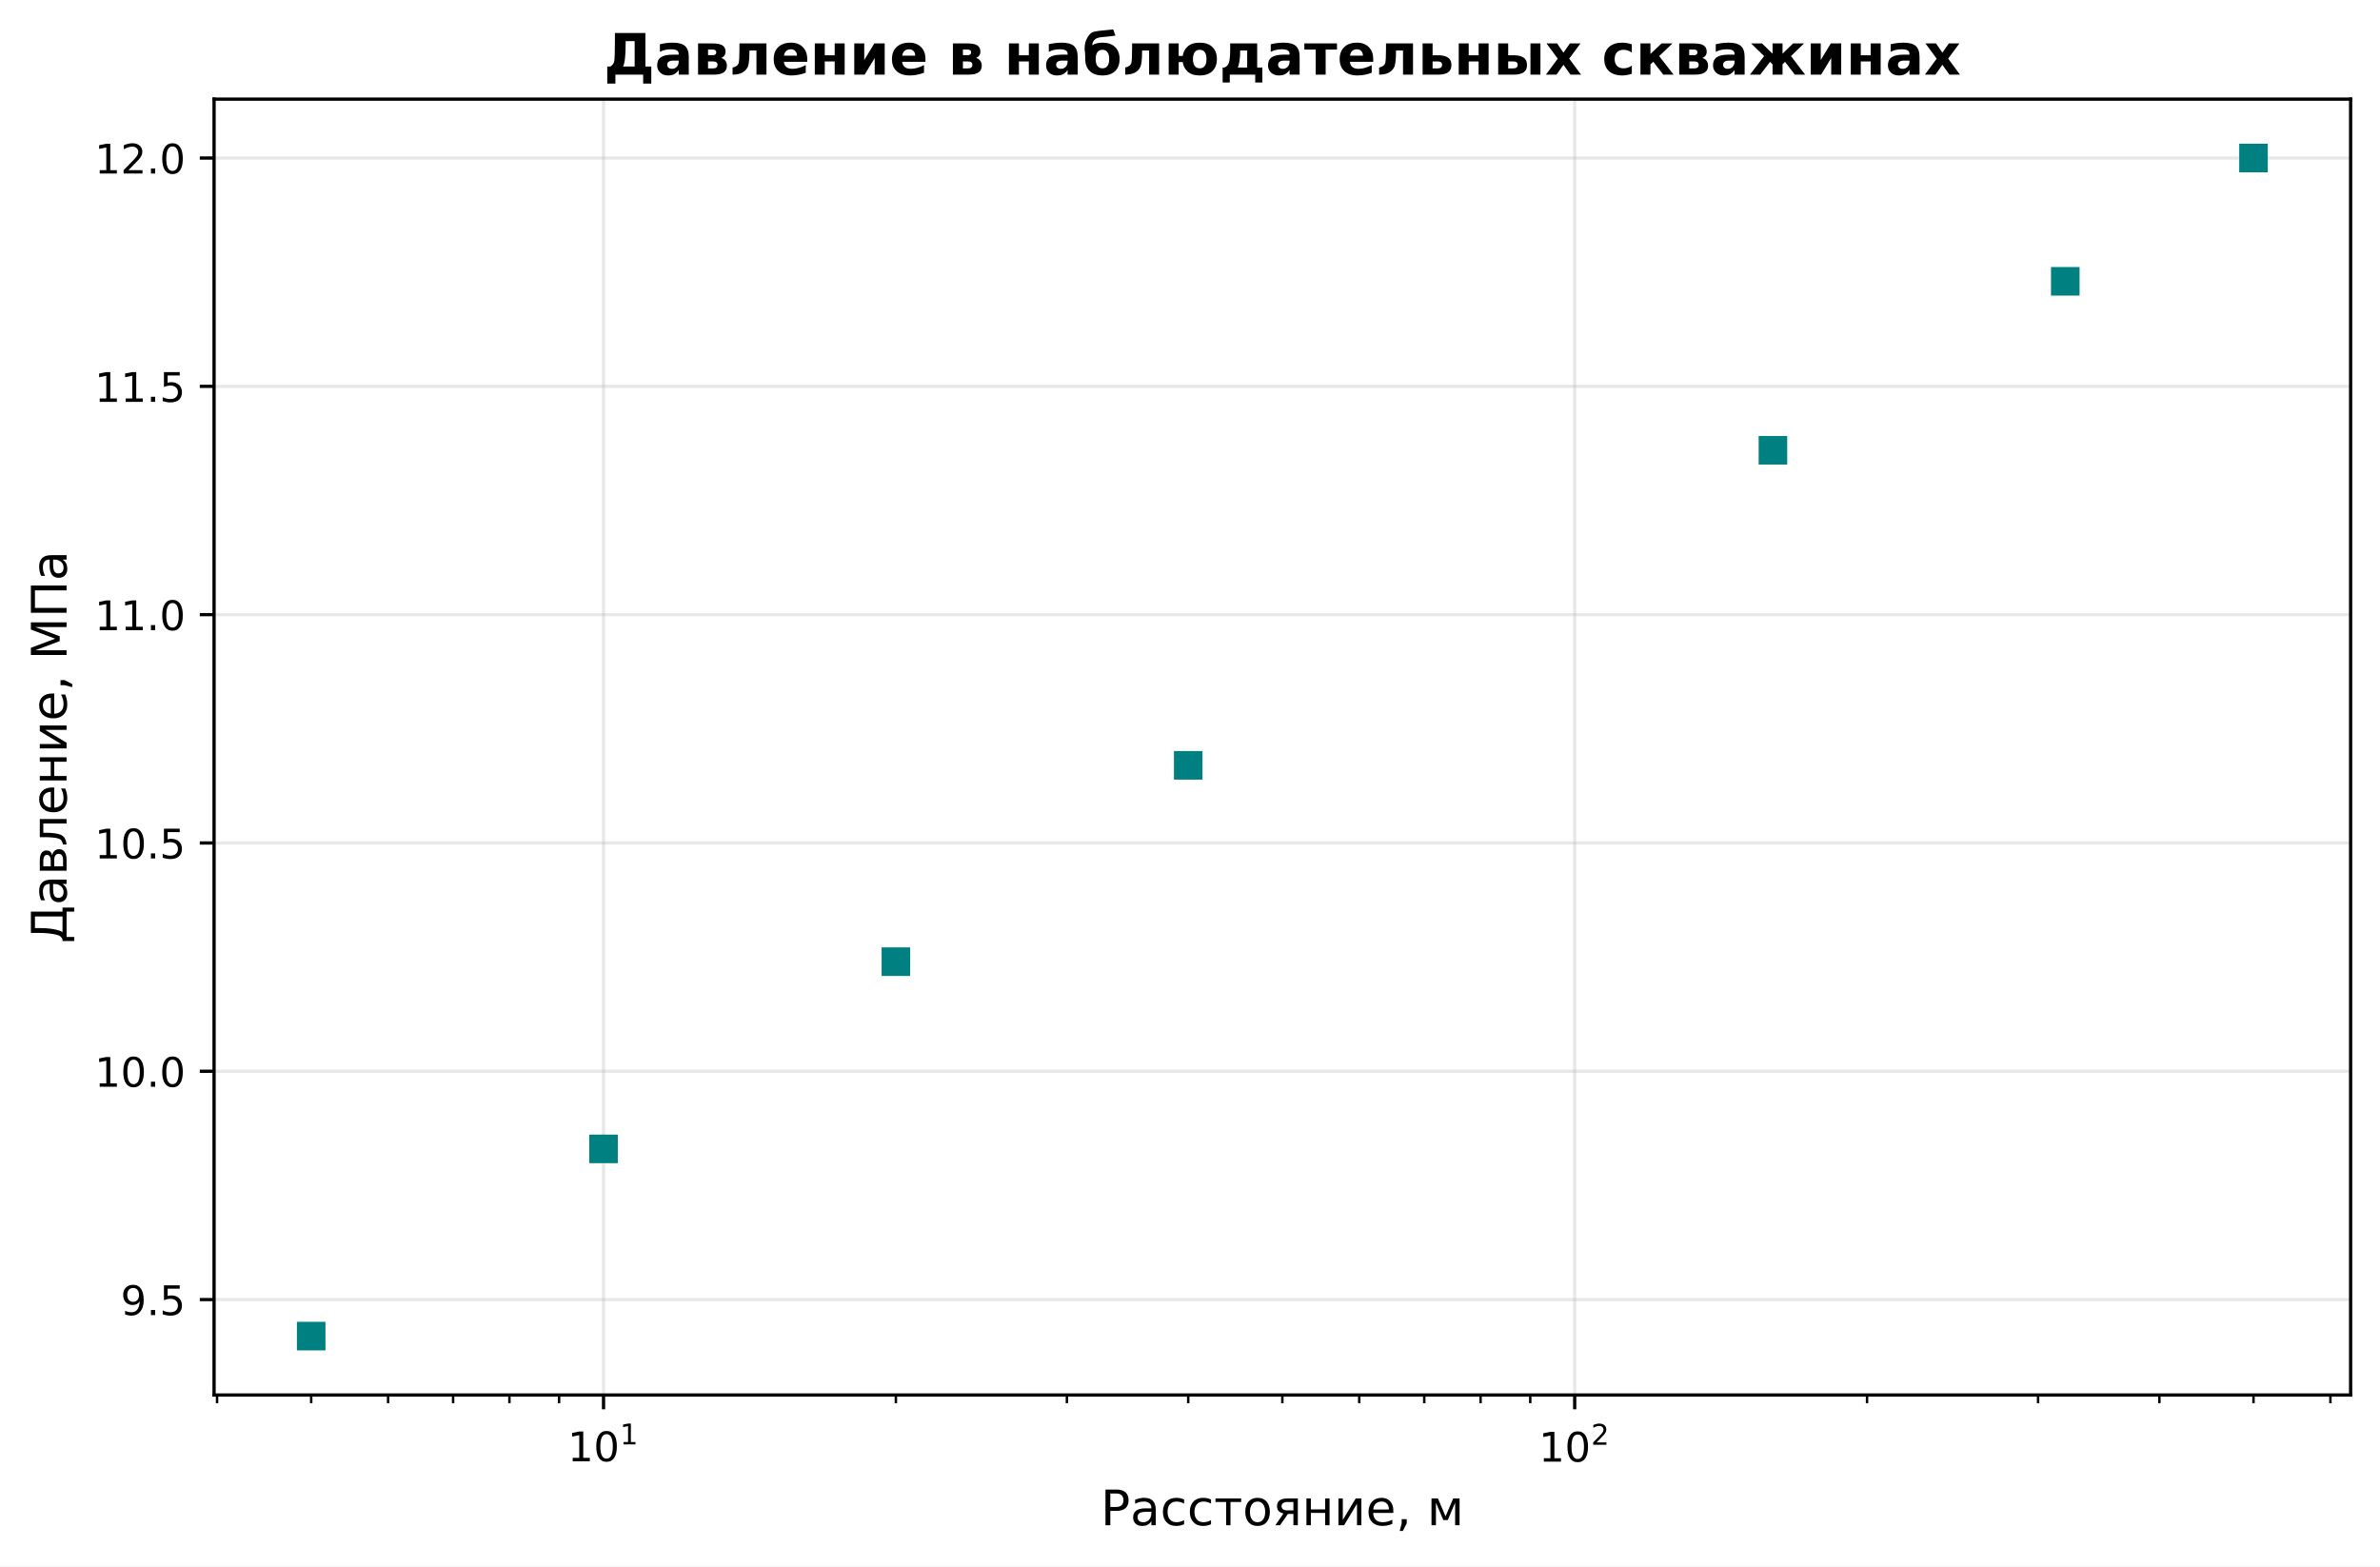
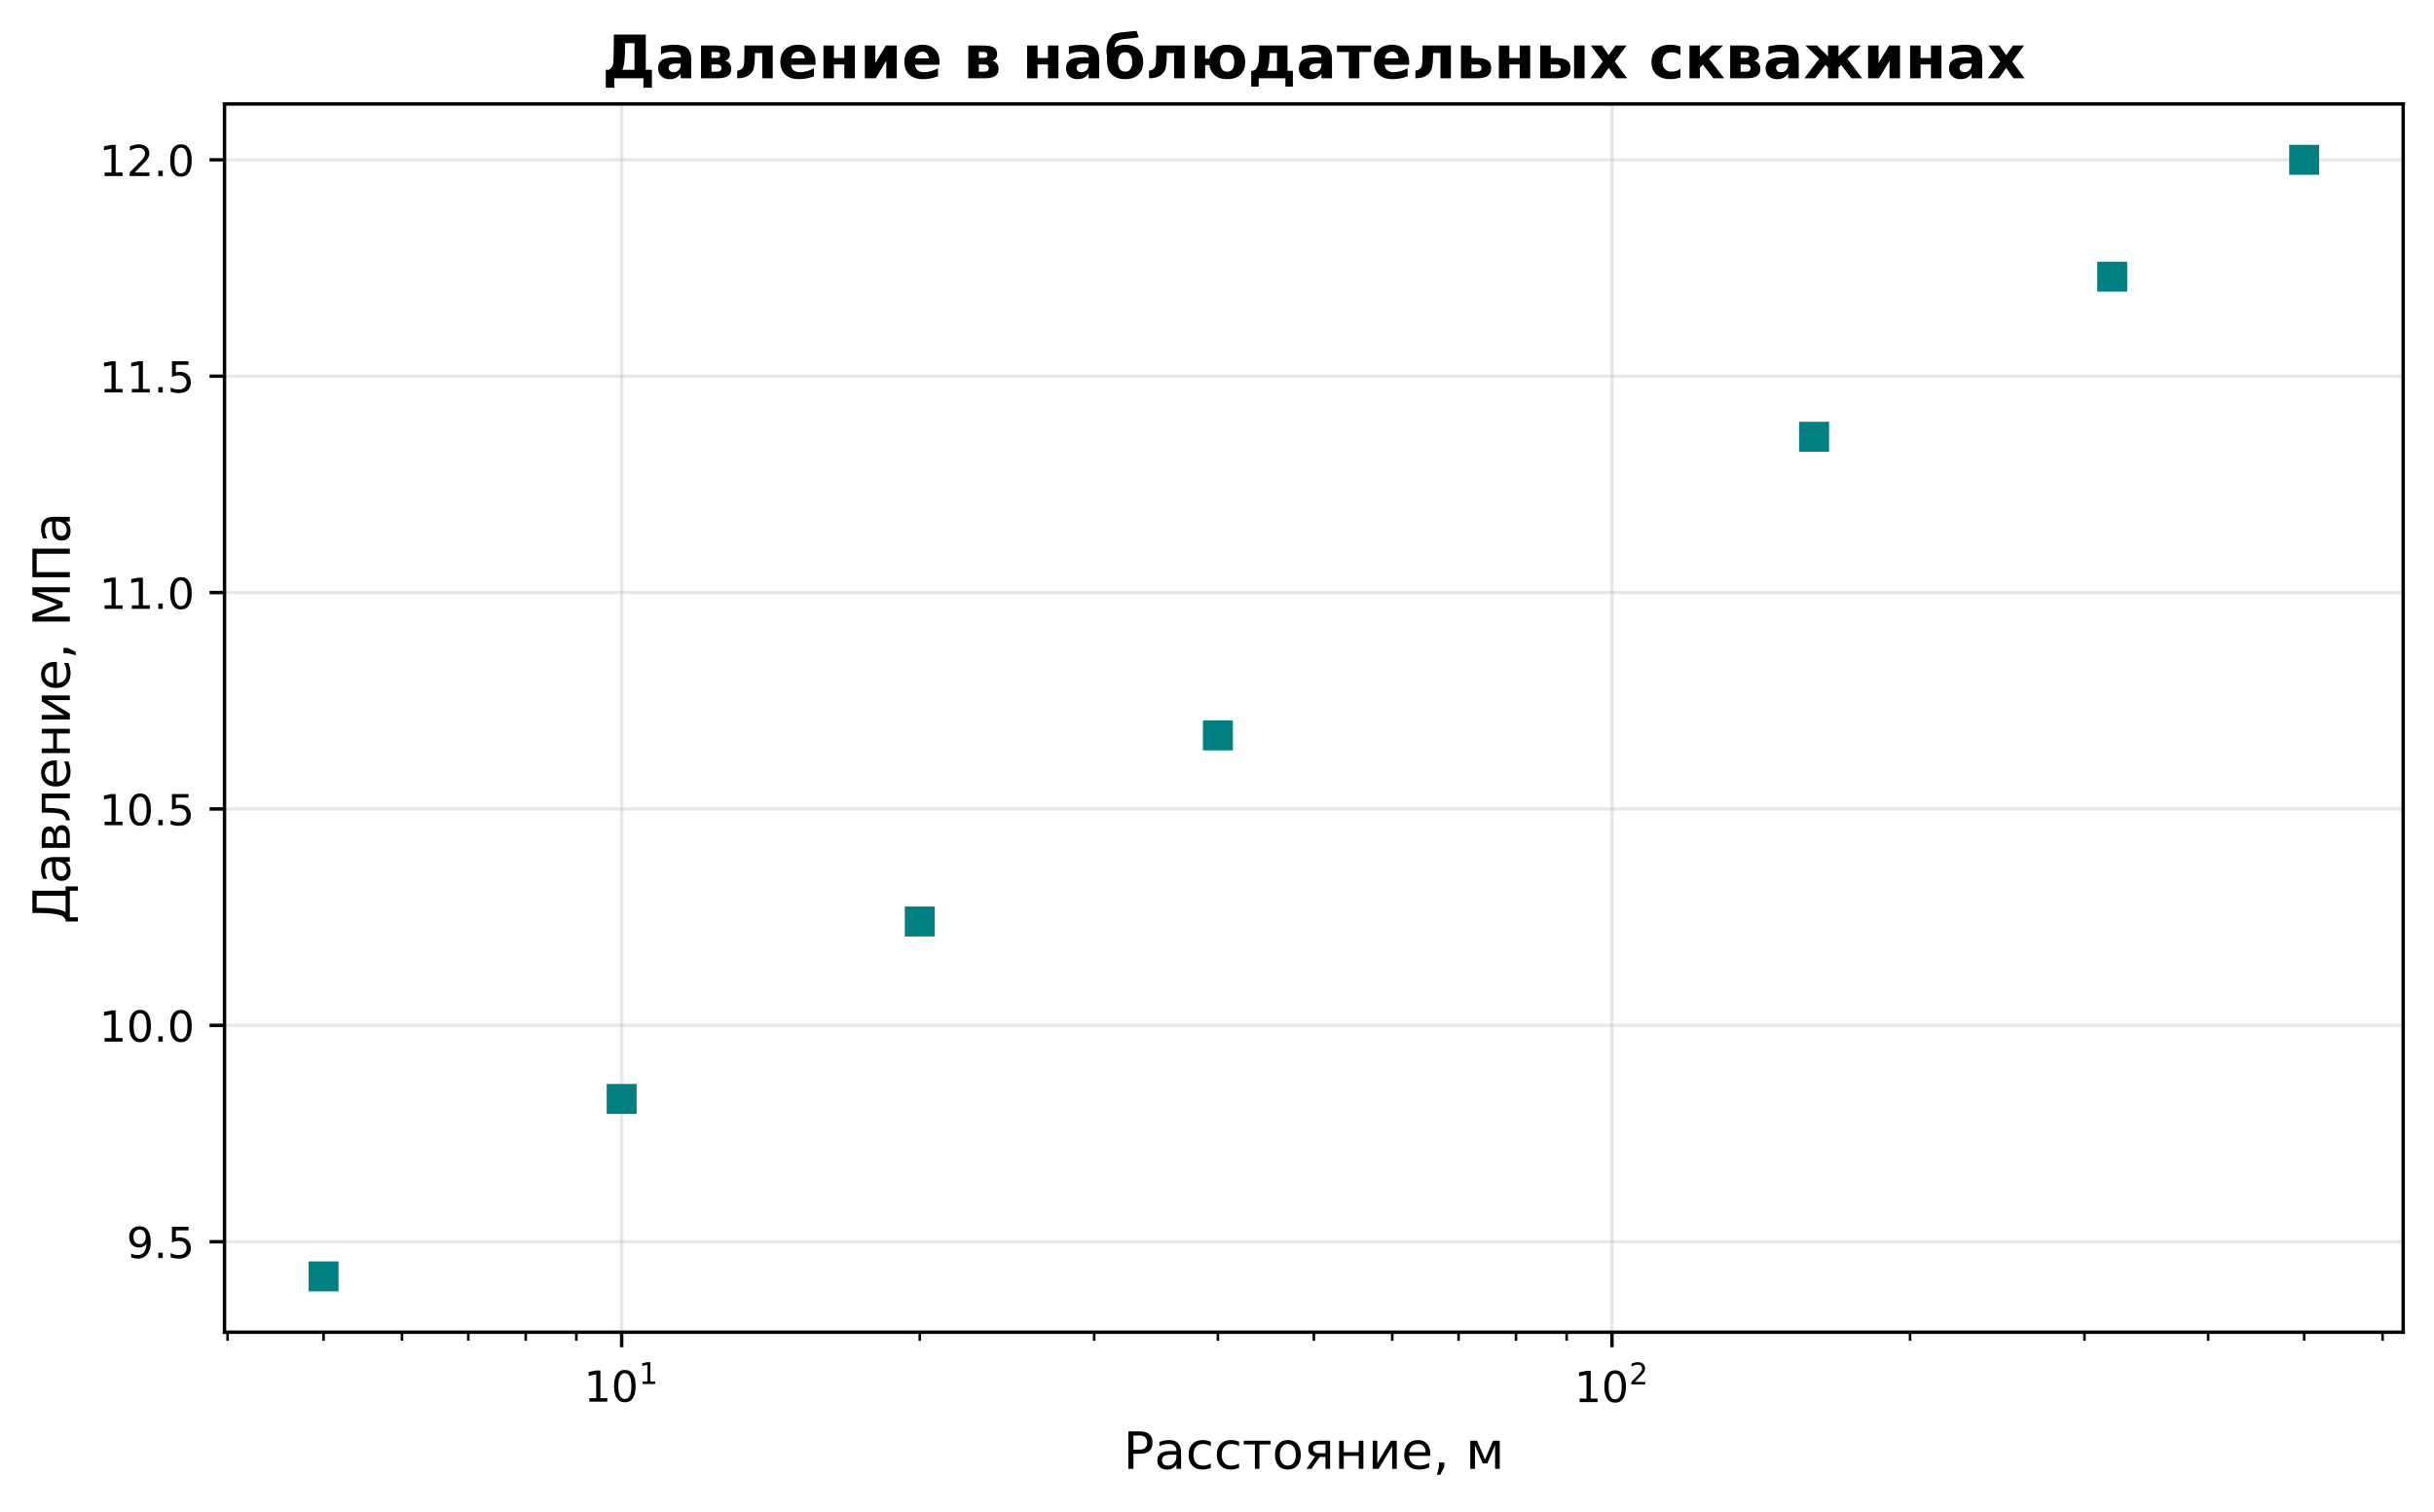
- <svg xmlns="http://www.w3.org/2000/svg" xmlns:xlink="http://www.w3.org/1999/xlink" width="583.306pt" height="383.899pt" viewBox="0 0 583.306 383.899" version="1.1">
+ <svg xmlns="http://www.w3.org/2000/svg" xmlns:xlink="http://www.w3.org/1999/xlink" width="568.746pt" height="353.298pt" viewBox="0 0 568.746 353.298" version="1.1">
  <defs>
    <style type="text/css">*{stroke-linejoin: round; stroke-linecap: butt}</style>
  </defs>
  <g id="figure_1">
    <g id="patch_1">
-       <path d="M 0 383.899  L 583.306 383.899  L 583.306 0  L 0 0  z " style="fill: #ffffff" />
+       <path d="M 0 353.298  L 568.746 353.298  L 568.746 0  L 0 0  z " style="fill: #ffffff" />
    </g>
    <g id="axes_1">
      <g id="patch_2">
-         <path d="M 52.466 341.896  L 576.106 341.896  L 576.106 24.295  L 52.466 24.295  z " style="fill: #ffffff" />
+         <path d="M 52.466 311.296  L 561.546 311.296  L 561.546 24.295  L 52.466 24.295  z " style="fill: #ffffff" />
      </g>
      <g id="matplotlib.axis_1">
        <g id="xtick_1">
          <g id="line2d_1">
-             <path d="M 147.918 341.896  L 147.918 24.295  " clip-path="url(#p290ef8a798)" style="fill: none; stroke: #b0b0b0; stroke-opacity: 0.3; stroke-width: 0.8; stroke-linecap: square" />
+             <path d="M 145.264 311.296  L 145.264 24.295  " clip-path="url(#pd785e279b7)" style="fill: none; stroke: #b0b0b0; stroke-opacity: 0.3; stroke-width: 0.8; stroke-linecap: square" />
          </g>
          <g id="line2d_2">
            <defs>
-               <path id="m6c679c3f1f" d="M 0 0  L 0 3.5  " style="stroke: #000000; stroke-width: 0.8" />
+               <path id="m73e81d9d70" d="M 0 0  L 0 3.5  " style="stroke: #000000; stroke-width: 0.8" />
            </defs>
            <g>
-               <use xlink:href="#m6c679c3f1f" x="147.918" y="341.896" style="stroke: #000000; stroke-width: 0.8" />
+               <use xlink:href="#m73e81d9d70" x="145.264" y="311.296" style="stroke: #000000; stroke-width: 0.8" />
            </g>
          </g>
          <g id="text_1">
-             <g transform="translate(139.1181 358.1962) scale(0.1 -0.1)">
+             <g transform="translate(136.464 327.5959) scale(0.1 -0.1)">
              <defs>
                <path id="DejaVuSans-14" d="M 794 531  L 1825 531  L 1825 4091  L 703 3866  L 703 4441  L 1819 4666  L 2450 4666  L 2450 531  L 3481 531  L 3481 0  L 794 0  L 794 531  z " transform="scale(0.015625)" />
                <path id="DejaVuSans-13" d="M 2034 4250  Q 1547 4250 1301 3770  Q 1056 3291 1056 2328  Q 1056 1369 1301 889  Q 1547 409 2034 409  Q 2525 409 2770 889  Q 3016 1369 3016 2328  Q 3016 3291 2770 3770  Q 2525 4250 2034 4250  z M 2034 4750  Q 2819 4750 3233 4129  Q 3647 3509 3647 2328  Q 3647 1150 3233 529  Q 2819 -91 2034 -91  Q 1250 -91 836 529  Q 422 1150 422 2328  Q 422 3509 836 4129  Q 1250 4750 2034 4750  z " transform="scale(0.015625)" />
              </defs>
              <use xlink:href="#DejaVuSans-14" transform="translate(0 0.665625)" />
              <use xlink:href="#DejaVuSans-13" transform="translate(63.62305 0.665625)" />
              <use xlink:href="#DejaVuSans-14" transform="translate(128.2031 41.96563) scale(0.7)" />
            </g>
          </g>
        </g>
        <g id="xtick_2">
          <g id="line2d_3">
-             <path d="M 385.936 341.896  L 385.936 24.295  " clip-path="url(#p290ef8a798)" style="fill: none; stroke: #b0b0b0; stroke-opacity: 0.3; stroke-width: 0.8; stroke-linecap: square" />
+             <path d="M 376.664 311.296  L 376.664 24.295  " clip-path="url(#pd785e279b7)" style="fill: none; stroke: #b0b0b0; stroke-opacity: 0.3; stroke-width: 0.8; stroke-linecap: square" />
          </g>
          <g id="line2d_4">
            <g>
-               <use xlink:href="#m6c679c3f1f" x="385.936" y="341.896" style="stroke: #000000; stroke-width: 0.8" />
+               <use xlink:href="#m73e81d9d70" x="376.664" y="311.296" style="stroke: #000000; stroke-width: 0.8" />
            </g>
          </g>
          <g id="text_2">
-             <g transform="translate(377.1362 358.2962) scale(0.1 -0.1)">
+             <g transform="translate(367.864 327.6959) scale(0.1 -0.1)">
              <defs>
                <path id="DejaVuSans-15" d="M 1228 531  L 3431 531  L 3431 0  L 469 0  L 469 531  Q 828 903 1448 1529  Q 2069 2156 2228 2338  Q 2531 2678 2651 2914  Q 2772 3150 2772 3378  Q 2772 3750 2511 3984  Q 2250 4219 1831 4219  Q 1534 4219 1204 4116  Q 875 4013 500 3803  L 500 4441  Q 881 4594 1212 4672  Q 1544 4750 1819 4750  Q 2544 4750 2975 4387  Q 3406 4025 3406 3419  Q 3406 3131 3298 2873  Q 3191 2616 2906 2266  Q 2828 2175 2409 1742  Q 1991 1309 1228 531  z " transform="scale(0.015625)" />
              </defs>
              <use xlink:href="#DejaVuSans-14" transform="translate(0 0.746875)" />
              <use xlink:href="#DejaVuSans-13" transform="translate(63.62305 0.746875)" />
              <use xlink:href="#DejaVuSans-15" transform="translate(128.2031 42.04688) scale(0.7)" />
            </g>
          </g>
        </g>
        <g id="xtick_3">
          <g id="line2d_5">
            <defs>
-               <path id="m8ec77e2ed2" d="M 0 0  L 0 2  " style="stroke: #000000; stroke-width: 0.6" />
+               <path id="m3ff68f71f8" d="M 0 0  L 0 2  " style="stroke: #000000; stroke-width: 0.6" />
            </defs>
            <g>
-               <use xlink:href="#m8ec77e2ed2" x="53.201" y="341.896" style="stroke: #000000; stroke-width: 0.6" />
+               <use xlink:href="#m3ff68f71f8" x="53.181" y="311.296" style="stroke: #000000; stroke-width: 0.6" />
            </g>
          </g>
        </g>
        <g id="xtick_4">
          <g id="line2d_6">
            <g>
-               <use xlink:href="#m8ec77e2ed2" x="76.267" y="341.896" style="stroke: #000000; stroke-width: 0.6" />
+               <use xlink:href="#m3ff68f71f8" x="75.606" y="311.296" style="stroke: #000000; stroke-width: 0.6" />
            </g>
          </g>
        </g>
        <g id="xtick_5">
          <g id="line2d_7">
            <g>
-               <use xlink:href="#m8ec77e2ed2" x="95.114" y="341.896" style="stroke: #000000; stroke-width: 0.6" />
+               <use xlink:href="#m3ff68f71f8" x="93.928" y="311.296" style="stroke: #000000; stroke-width: 0.6" />
            </g>
          </g>
        </g>
        <g id="xtick_6">
          <g id="line2d_8">
            <g>
-               <use xlink:href="#m8ec77e2ed2" x="111.049" y="341.896" style="stroke: #000000; stroke-width: 0.6" />
+               <use xlink:href="#m3ff68f71f8" x="109.42" y="311.296" style="stroke: #000000; stroke-width: 0.6" />
            </g>
          </g>
        </g>
        <g id="xtick_7">
          <g id="line2d_9">
            <g>
-               <use xlink:href="#m8ec77e2ed2" x="124.852" y="341.896" style="stroke: #000000; stroke-width: 0.6" />
+               <use xlink:href="#m3ff68f71f8" x="122.839" y="311.296" style="stroke: #000000; stroke-width: 0.6" />
            </g>
          </g>
        </g>
        <g id="xtick_8">
          <g id="line2d_10">
            <g>
-               <use xlink:href="#m8ec77e2ed2" x="137.027" y="341.896" style="stroke: #000000; stroke-width: 0.6" />
+               <use xlink:href="#m3ff68f71f8" x="134.676" y="311.296" style="stroke: #000000; stroke-width: 0.6" />
            </g>
          </g>
        </g>
        <g id="xtick_9">
          <g id="line2d_11">
            <g>
-               <use xlink:href="#m8ec77e2ed2" x="219.569" y="341.896" style="stroke: #000000; stroke-width: 0.6" />
+               <use xlink:href="#m3ff68f71f8" x="214.922" y="311.296" style="stroke: #000000; stroke-width: 0.6" />
            </g>
          </g>
        </g>
        <g id="xtick_10">
          <g id="line2d_12">
            <g>
-               <use xlink:href="#m8ec77e2ed2" x="261.482" y="341.896" style="stroke: #000000; stroke-width: 0.6" />
+               <use xlink:href="#m3ff68f71f8" x="255.67" y="311.296" style="stroke: #000000; stroke-width: 0.6" />
            </g>
          </g>
        </g>
        <g id="xtick_11">
          <g id="line2d_13">
            <g>
-               <use xlink:href="#m8ec77e2ed2" x="291.219" y="341.896" style="stroke: #000000; stroke-width: 0.6" />
+               <use xlink:href="#m3ff68f71f8" x="284.581" y="311.296" style="stroke: #000000; stroke-width: 0.6" />
            </g>
          </g>
        </g>
        <g id="xtick_12">
          <g id="line2d_14">
            <g>
-               <use xlink:href="#m8ec77e2ed2" x="314.286" y="341.896" style="stroke: #000000; stroke-width: 0.6" />
+               <use xlink:href="#m3ff68f71f8" x="307.006" y="311.296" style="stroke: #000000; stroke-width: 0.6" />
            </g>
          </g>
        </g>
        <g id="xtick_13">
          <g id="line2d_15">
            <g>
-               <use xlink:href="#m8ec77e2ed2" x="333.132" y="341.896" style="stroke: #000000; stroke-width: 0.6" />
+               <use xlink:href="#m3ff68f71f8" x="325.328" y="311.296" style="stroke: #000000; stroke-width: 0.6" />
            </g>
          </g>
        </g>
        <g id="xtick_14">
          <g id="line2d_16">
            <g>
-               <use xlink:href="#m8ec77e2ed2" x="349.067" y="341.896" style="stroke: #000000; stroke-width: 0.6" />
+               <use xlink:href="#m3ff68f71f8" x="340.82" y="311.296" style="stroke: #000000; stroke-width: 0.6" />
            </g>
          </g>
        </g>
        <g id="xtick_15">
          <g id="line2d_17">
            <g>
-               <use xlink:href="#m8ec77e2ed2" x="362.87" y="341.896" style="stroke: #000000; stroke-width: 0.6" />
+               <use xlink:href="#m3ff68f71f8" x="354.239" y="311.296" style="stroke: #000000; stroke-width: 0.6" />
            </g>
          </g>
        </g>
        <g id="xtick_16">
          <g id="line2d_18">
            <g>
-               <use xlink:href="#m8ec77e2ed2" x="375.045" y="341.896" style="stroke: #000000; stroke-width: 0.6" />
+               <use xlink:href="#m3ff68f71f8" x="366.076" y="311.296" style="stroke: #000000; stroke-width: 0.6" />
            </g>
          </g>
        </g>
        <g id="xtick_17">
          <g id="line2d_19">
            <g>
-               <use xlink:href="#m8ec77e2ed2" x="457.587" y="341.896" style="stroke: #000000; stroke-width: 0.6" />
+               <use xlink:href="#m3ff68f71f8" x="446.322" y="311.296" style="stroke: #000000; stroke-width: 0.6" />
            </g>
          </g>
        </g>
        <g id="xtick_18">
          <g id="line2d_20">
            <g>
-               <use xlink:href="#m8ec77e2ed2" x="499.5" y="341.896" style="stroke: #000000; stroke-width: 0.6" />
+               <use xlink:href="#m3ff68f71f8" x="487.07" y="311.296" style="stroke: #000000; stroke-width: 0.6" />
            </g>
          </g>
        </g>
        <g id="xtick_19">
          <g id="line2d_21">
            <g>
-               <use xlink:href="#m8ec77e2ed2" x="529.237" y="341.896" style="stroke: #000000; stroke-width: 0.6" />
+               <use xlink:href="#m3ff68f71f8" x="515.981" y="311.296" style="stroke: #000000; stroke-width: 0.6" />
            </g>
          </g>
        </g>
        <g id="xtick_20">
          <g id="line2d_22">
            <g>
-               <use xlink:href="#m8ec77e2ed2" x="552.304" y="341.896" style="stroke: #000000; stroke-width: 0.6" />
+               <use xlink:href="#m3ff68f71f8" x="538.406" y="311.296" style="stroke: #000000; stroke-width: 0.6" />
            </g>
          </g>
        </g>
        <g id="xtick_21">
          <g id="line2d_23">
            <g>
-               <use xlink:href="#m8ec77e2ed2" x="571.15" y="341.896" style="stroke: #000000; stroke-width: 0.6" />
+               <use xlink:href="#m3ff68f71f8" x="556.728" y="311.296" style="stroke: #000000; stroke-width: 0.6" />
            </g>
          </g>
        </g>
        <g id="text_3">
-           <g transform="translate(269.7638 373.8157) scale(0.12 -0.12)">
+           <g transform="translate(262.4837 343.2155) scale(0.12 -0.12)">
            <defs>
              <path id="DejaVuSans-3b4" d="M 1259 4147  L 1259 2394  L 2053 2394  Q 2494 2394 2734 2622  Q 2975 2850 2975 3272  Q 2975 3691 2734 3919  Q 2494 4147 2053 4147  L 1259 4147  z M 628 4666  L 2053 4666  Q 2838 4666 3239 4311  Q 3641 3956 3641 3272  Q 3641 2581 3239 2228  Q 2838 1875 2053 1875  L 1259 1875  L 1259 0  L 628 0  L 628 4666  z " transform="scale(0.015625)" />
              <path id="DejaVuSans-3c4" d="M 2194 1759  Q 1497 1759 1228 1600  Q 959 1441 959 1056  Q 959 750 1161 570  Q 1363 391 1709 391  Q 2188 391 2477 730  Q 2766 1069 2766 1631  L 2766 1759  L 2194 1759  z M 3341 1997  L 3341 0  L 2766 0  L 2766 531  Q 2569 213 2275 61  Q 1981 -91 1556 -91  Q 1019 -91 701 211  Q 384 513 384 1019  Q 384 1609 779 1909  Q 1175 2209 1959 2209  L 2766 2209  L 2766 2266  Q 2766 2663 2505 2880  Q 2244 3097 1772 3097  Q 1472 3097 1187 3025  Q 903 2953 641 2809  L 641 3341  Q 956 3463 1253 3523  Q 1550 3584 1831 3584  Q 2591 3584 2966 3190  Q 3341 2797 3341 1997  z " transform="scale(0.015625)" />
              <path id="DejaVuSans-3d5" d="M 3122 3366  L 3122 2828  Q 2878 2963 2633 3030  Q 2388 3097 2138 3097  Q 1578 3097 1268 2742  Q 959 2388 959 1747  Q 959 1106 1268 751  Q 1578 397 2138 397  Q 2388 397 2633 464  Q 2878 531 3122 666  L 3122 134  Q 2881 22 2623 -34  Q 2366 -91 2075 -91  Q 1284 -91 818 406  Q 353 903 353 1747  Q 353 2603 823 3093  Q 1294 3584 2113 3584  Q 2378 3584 2631 3529  Q 2884 3475 3122 3366  z " transform="scale(0.015625)" />
              <path id="DejaVuSans-3d6" d="M 188 3500  L 3541 3500  L 3541 3041  L 2147 3041  L 2147 0  L 1581 0  L 1581 3041  L 188 3041  L 188 3500  z " transform="scale(0.015625)" />
              <path id="DejaVuSans-3d2" d="M 1959 3097  Q 1497 3097 1228 2736  Q 959 2375 959 1747  Q 959 1119 1226 758  Q 1494 397 1959 397  Q 2419 397 2687 759  Q 2956 1122 2956 1747  Q 2956 2369 2687 2733  Q 2419 3097 1959 3097  z M 1959 3584  Q 2709 3584 3137 3096  Q 3566 2609 3566 1747  Q 3566 888 3137 398  Q 2709 -91 1959 -91  Q 1206 -91 779 398  Q 353 888 353 1747  Q 353 2609 779 3096  Q 1206 3584 1959 3584  z " transform="scale(0.015625)" />
              <path id="DejaVuSans-3e3" d="M 1181 2491  Q 1181 2231 1381 2084  Q 1581 1938 1953 1938  L 2728 1938  L 2728 3041  L 1953 3041  Q 1581 3041 1381 2897  Q 1181 2753 1181 2491  z M 363 0  L 1431 1534  Q 1069 1616 828 1830  Q 588 2044 588 2491  Q 588 2997 923 3248  Q 1259 3500 1938 3500  L 3306 3500  L 3306 0  L 2728 0  L 2728 1478  L 2013 1478  L 981 0  L 363 0  z " transform="scale(0.015625)" />
              <path id="DejaVuSans-3d1" d="M 581 3500  L 1159 3500  L 1159 2072  L 3025 2072  L 3025 3500  L 3603 3500  L 3603 0  L 3025 0  L 3025 1613  L 1159 1613  L 1159 0  L 581 0  L 581 3500  z " transform="scale(0.015625)" />
              <path id="DejaVuSans-3cc" d="M 3578 3500  L 3578 0  L 3006 0  L 3006 2809  L 1319 0  L 581 0  L 581 3500  L 1153 3500  L 1153 697  L 2838 3500  L 3578 3500  z " transform="scale(0.015625)" />
              <path id="DejaVuSans-3c9" d="M 3597 1894  L 3597 1613  L 953 1613  Q 991 1019 1311 708  Q 1631 397 2203 397  Q 2534 397 2845 478  Q 3156 559 3463 722  L 3463 178  Q 3153 47 2828 -22  Q 2503 -91 2169 -91  Q 1331 -91 842 396  Q 353 884 353 1716  Q 353 2575 817 3079  Q 1281 3584 2069 3584  Q 2775 3584 3186 3129  Q 3597 2675 3597 1894  z M 3022 2063  Q 3016 2534 2758 2815  Q 2500 3097 2075 3097  Q 1594 3097 1305 2825  Q 1016 2553 972 2059  L 3022 2063  z " transform="scale(0.015625)" />
              <path id="DejaVuSans-f" d="M 750 794  L 1409 794  L 1409 256  L 897 -744  L 494 -744  L 750 256  L 750 794  z " transform="scale(0.015625)" />
              <path id="DejaVuSans-3" transform="scale(0.015625)" />
              <path id="DejaVuSans-3d0" d="M 581 3500  L 1422 3500  L 2416 1156  L 3413 3500  L 4247 3500  L 4247 0  L 3669 0  L 3669 2950  L 2703 672  L 2128 672  L 1159 2950  L 1159 0  L 581 0  L 581 3500  z " transform="scale(0.015625)" />
            </defs>
            <use xlink:href="#DejaVuSans-3b4" />
            <use xlink:href="#DejaVuSans-3c4" transform="translate(60.29688 0)" />
            <use xlink:href="#DejaVuSans-3d5" transform="translate(121.5781 0)" />
            <use xlink:href="#DejaVuSans-3d5" transform="translate(176.5625 0)" />
            <use xlink:href="#DejaVuSans-3d6" transform="translate(231.5469 0)" />
            <use xlink:href="#DejaVuSans-3d2" transform="translate(289.7969 0)" />
            <use xlink:href="#DejaVuSans-3e3" transform="translate(350.9844 0)" />
            <use xlink:href="#DejaVuSans-3d1" transform="translate(411.1406 0)" />
            <use xlink:href="#DejaVuSans-3cc" transform="translate(476.5156 0)" />
            <use xlink:href="#DejaVuSans-3c9" transform="translate(541.5 0)" />
            <use xlink:href="#DejaVuSans-f" transform="translate(603.0312 0)" />
            <use xlink:href="#DejaVuSans-3" transform="translate(634.8125 0)" />
            <use xlink:href="#DejaVuSans-3d0" transform="translate(666.5938 0)" />
          </g>
        </g>
      </g>
      <g id="matplotlib.axis_2">
        <g id="ytick_1">
          <g id="line2d_24">
-             <path d="M 52.466 318.507  L 576.106 318.507  " clip-path="url(#p290ef8a798)" style="fill: none; stroke: #b0b0b0; stroke-opacity: 0.3; stroke-width: 0.8; stroke-linecap: square" />
+             <path d="M 52.466 290.16  L 561.546 290.16  " clip-path="url(#pd785e279b7)" style="fill: none; stroke: #b0b0b0; stroke-opacity: 0.3; stroke-width: 0.8; stroke-linecap: square" />
          </g>
          <g id="line2d_25">
            <defs>
-               <path id="m5b7c1b3a3d" d="M 0 0  L -3.5 0  " style="stroke: #000000; stroke-width: 0.8" />
+               <path id="mef904d5ca5" d="M 0 0  L -3.5 0  " style="stroke: #000000; stroke-width: 0.8" />
            </defs>
            <g>
-               <use xlink:href="#m5b7c1b3a3d" x="52.466" y="318.507" style="stroke: #000000; stroke-width: 0.8" />
+               <use xlink:href="#mef904d5ca5" x="52.466" y="290.16" style="stroke: #000000; stroke-width: 0.8" />
            </g>
          </g>
          <g id="text_4">
-             <g transform="translate(29.5625 322.3058) scale(0.1 -0.1)">
+             <g transform="translate(29.5625 293.959) scale(0.1 -0.1)">
              <defs>
                <path id="DejaVuSans-1c" d="M 703 97  L 703 672  Q 941 559 1184 500  Q 1428 441 1663 441  Q 2288 441 2617 861  Q 2947 1281 2994 2138  Q 2813 1869 2534 1725  Q 2256 1581 1919 1581  Q 1219 1581 811 2004  Q 403 2428 403 3163  Q 403 3881 828 4315  Q 1253 4750 1959 4750  Q 2769 4750 3195 4129  Q 3622 3509 3622 2328  Q 3622 1225 3098 567  Q 2575 -91 1691 -91  Q 1453 -91 1209 -44  Q 966 3 703 97  z M 1959 2075  Q 2384 2075 2632 2365  Q 2881 2656 2881 3163  Q 2881 3666 2632 3958  Q 2384 4250 1959 4250  Q 1534 4250 1286 3958  Q 1038 3666 1038 3163  Q 1038 2656 1286 2365  Q 1534 2075 1959 2075  z " transform="scale(0.015625)" />
                <path id="DejaVuSans-11" d="M 684 794  L 1344 794  L 1344 0  L 684 0  L 684 794  z " transform="scale(0.015625)" />
                <path id="DejaVuSans-18" d="M 691 4666  L 3169 4666  L 3169 4134  L 1269 4134  L 1269 2991  Q 1406 3038 1543 3061  Q 1681 3084 1819 3084  Q 2600 3084 3056 2656  Q 3513 2228 3513 1497  Q 3513 744 3044 326  Q 2575 -91 1722 -91  Q 1428 -91 1123 -41  Q 819 9 494 109  L 494 744  Q 775 591 1075 516  Q 1375 441 1709 441  Q 2250 441 2565 725  Q 2881 1009 2881 1497  Q 2881 1984 2565 2268  Q 2250 2553 1709 2553  Q 1456 2553 1204 2497  Q 953 2441 691 2322  L 691 4666  z " transform="scale(0.015625)" />
              </defs>
              <use xlink:href="#DejaVuSans-1c" />
              <use xlink:href="#DejaVuSans-11" transform="translate(63.625 0)" />
              <use xlink:href="#DejaVuSans-18" transform="translate(95.40625 0)" />
            </g>
          </g>
        </g>
        <g id="ytick_2">
          <g id="line2d_26">
-             <path d="M 52.466 262.552  L 576.106 262.552  " clip-path="url(#p290ef8a798)" style="fill: none; stroke: #b0b0b0; stroke-opacity: 0.3; stroke-width: 0.8; stroke-linecap: square" />
+             <path d="M 52.466 239.596  L 561.546 239.596  " clip-path="url(#pd785e279b7)" style="fill: none; stroke: #b0b0b0; stroke-opacity: 0.3; stroke-width: 0.8; stroke-linecap: square" />
          </g>
          <g id="line2d_27">
            <g>
-               <use xlink:href="#m5b7c1b3a3d" x="52.466" y="262.552" style="stroke: #000000; stroke-width: 0.8" />
+               <use xlink:href="#mef904d5ca5" x="52.466" y="239.596" style="stroke: #000000; stroke-width: 0.8" />
            </g>
          </g>
          <g id="text_5">
-             <g transform="translate(23.2 266.3507) scale(0.1 -0.1)">
+             <g transform="translate(23.2 243.3951) scale(0.1 -0.1)">
              <use xlink:href="#DejaVuSans-14" />
              <use xlink:href="#DejaVuSans-13" transform="translate(63.625 0)" />
              <use xlink:href="#DejaVuSans-11" transform="translate(127.25 0)" />
              <use xlink:href="#DejaVuSans-13" transform="translate(159.0312 0)" />
            </g>
          </g>
        </g>
        <g id="ytick_3">
          <g id="line2d_28">
-             <path d="M 52.466 206.597  L 576.106 206.597  " clip-path="url(#p290ef8a798)" style="fill: none; stroke: #b0b0b0; stroke-opacity: 0.3; stroke-width: 0.8; stroke-linecap: square" />
+             <path d="M 52.466 189.032  L 561.546 189.032  " clip-path="url(#pd785e279b7)" style="fill: none; stroke: #b0b0b0; stroke-opacity: 0.3; stroke-width: 0.8; stroke-linecap: square" />
          </g>
          <g id="line2d_29">
            <g>
-               <use xlink:href="#m5b7c1b3a3d" x="52.466" y="206.597" style="stroke: #000000; stroke-width: 0.8" />
+               <use xlink:href="#mef904d5ca5" x="52.466" y="189.032" style="stroke: #000000; stroke-width: 0.8" />
            </g>
          </g>
          <g id="text_6">
-             <g transform="translate(23.2 210.3956) scale(0.1 -0.1)">
+             <g transform="translate(23.2 192.8312) scale(0.1 -0.1)">
              <use xlink:href="#DejaVuSans-14" />
              <use xlink:href="#DejaVuSans-13" transform="translate(63.625 0)" />
              <use xlink:href="#DejaVuSans-11" transform="translate(127.25 0)" />
              <use xlink:href="#DejaVuSans-18" transform="translate(159.0312 0)" />
            </g>
          </g>
        </g>
        <g id="ytick_4">
          <g id="line2d_30">
-             <path d="M 52.466 150.642  L 576.106 150.642  " clip-path="url(#p290ef8a798)" style="fill: none; stroke: #b0b0b0; stroke-opacity: 0.3; stroke-width: 0.8; stroke-linecap: square" />
+             <path d="M 52.466 138.468  L 561.546 138.468  " clip-path="url(#pd785e279b7)" style="fill: none; stroke: #b0b0b0; stroke-opacity: 0.3; stroke-width: 0.8; stroke-linecap: square" />
          </g>
          <g id="line2d_31">
            <g>
-               <use xlink:href="#m5b7c1b3a3d" x="52.466" y="150.642" style="stroke: #000000; stroke-width: 0.8" />
+               <use xlink:href="#mef904d5ca5" x="52.466" y="138.468" style="stroke: #000000; stroke-width: 0.8" />
            </g>
          </g>
          <g id="text_7">
-             <g transform="translate(23.2 154.4405) scale(0.1 -0.1)">
+             <g transform="translate(23.2 142.2672) scale(0.1 -0.1)">
              <use xlink:href="#DejaVuSans-14" />
              <use xlink:href="#DejaVuSans-14" transform="translate(63.625 0)" />
              <use xlink:href="#DejaVuSans-11" transform="translate(127.25 0)" />
              <use xlink:href="#DejaVuSans-13" transform="translate(159.0312 0)" />
            </g>
          </g>
        </g>
        <g id="ytick_5">
          <g id="line2d_32">
-             <path d="M 52.466 94.687  L 576.106 94.687  " clip-path="url(#p290ef8a798)" style="fill: none; stroke: #b0b0b0; stroke-opacity: 0.3; stroke-width: 0.8; stroke-linecap: square" />
+             <path d="M 52.466 87.904  L 561.546 87.904  " clip-path="url(#pd785e279b7)" style="fill: none; stroke: #b0b0b0; stroke-opacity: 0.3; stroke-width: 0.8; stroke-linecap: square" />
          </g>
          <g id="line2d_33">
            <g>
-               <use xlink:href="#m5b7c1b3a3d" x="52.466" y="94.687" style="stroke: #000000; stroke-width: 0.8" />
+               <use xlink:href="#mef904d5ca5" x="52.466" y="87.904" style="stroke: #000000; stroke-width: 0.8" />
            </g>
          </g>
          <g id="text_8">
-             <g transform="translate(23.2 98.48535) scale(0.1 -0.1)">
+             <g transform="translate(23.2 91.70327) scale(0.1 -0.1)">
              <use xlink:href="#DejaVuSans-14" />
              <use xlink:href="#DejaVuSans-14" transform="translate(63.625 0)" />
              <use xlink:href="#DejaVuSans-11" transform="translate(127.25 0)" />
              <use xlink:href="#DejaVuSans-18" transform="translate(159.0312 0)" />
            </g>
          </g>
        </g>
        <g id="ytick_6">
          <g id="line2d_34">
-             <path d="M 52.466 38.731  L 576.106 38.731  " clip-path="url(#p290ef8a798)" style="fill: none; stroke: #b0b0b0; stroke-opacity: 0.3; stroke-width: 0.8; stroke-linecap: square" />
+             <path d="M 52.466 37.34  L 561.546 37.34  " clip-path="url(#pd785e279b7)" style="fill: none; stroke: #b0b0b0; stroke-opacity: 0.3; stroke-width: 0.8; stroke-linecap: square" />
          </g>
          <g id="line2d_35">
            <g>
-               <use xlink:href="#m5b7c1b3a3d" x="52.466" y="38.731" style="stroke: #000000; stroke-width: 0.8" />
+               <use xlink:href="#mef904d5ca5" x="52.466" y="37.34" style="stroke: #000000; stroke-width: 0.8" />
            </g>
          </g>
          <g id="text_9">
-             <g transform="translate(23.2 42.53025) scale(0.1 -0.1)">
+             <g transform="translate(23.2 41.13932) scale(0.1 -0.1)">
              <use xlink:href="#DejaVuSans-14" />
              <use xlink:href="#DejaVuSans-15" transform="translate(63.625 0)" />
              <use xlink:href="#DejaVuSans-11" transform="translate(127.25 0)" />
              <use xlink:href="#DejaVuSans-13" transform="translate(159.0312 0)" />
            </g>
          </g>
        </g>
        <g id="text_10">
-           <g transform="translate(16.31719 231.2165) rotate(-90) scale(0.12 -0.12)">
+           <g transform="translate(16.31719 215.9164) rotate(-90) scale(0.12 -0.12)">
            <defs>
              <path id="DejaVuSans-3a8" d="M 1459 531  L 3522 531  L 3522 4134  L 2006 4134  L 2006 3472  Q 2006 1913 1656 878  Q 1584 666 1459 531  z M 538 531  Q 956 728 1075 1103  Q 1378 2066 1378 3784  L 1378 4666  L 4153 4666  L 4153 531  L 4684 531  L 4684 -1003  L 4153 -1003  L 4153 0  L 847 0  L 847 -1003  L 316 -1003  L 316 531  L 538 531  z " transform="scale(0.015625)" />
              <path id="DejaVuSans-3c6" d="M 1156 1613  L 1156 459  L 1975 459  Q 2369 459 2575 607  Q 2781 756 2781 1038  Q 2781 1319 2575 1466  Q 2369 1613 1975 1613  L 1156 1613  z M 1156 3041  L 1156 2072  L 1913 2072  Q 2238 2072 2444 2201  Q 2650 2331 2650 2563  Q 2650 2794 2444 2917  Q 2238 3041 1913 3041  L 1156 3041  z M 581 3500  L 1950 3500  Q 2566 3500 2897 3275  Q 3228 3050 3228 2634  Q 3228 2313 3059 2123  Q 2891 1934 2559 1888  Q 2956 1813 3175 1575  Q 3394 1338 3394 981  Q 3394 513 3033 256  Q 2672 0 2003 0  L 581 0  L 581 3500  z " transform="scale(0.015625)" />
              <path id="DejaVuSans-3cf" d="M 238 0  L 238 478  Q 806 566 981 959  Q 1194 1513 1194 2928  L 1194 3500  L 3559 3500  L 3559 0  L 2984 0  L 2984 3041  L 1769 3041  L 1769 2694  Q 1769 1344 1494 738  Q 1200 91 238 0  z " transform="scale(0.015625)" />
              <path id="DejaVuSans-3b0" d="M 628 4666  L 1569 4666  L 2759 1491  L 3956 4666  L 4897 4666  L 4897 0  L 4281 0  L 4281 4097  L 3078 897  L 2444 897  L 1241 4097  L 1241 0  L 628 0  L 628 4666  z " transform="scale(0.015625)" />
              <path id="DejaVuSans-3b3" d="M 4184 4666  L 4184 0  L 3553 0  L 3553 4134  L 1259 4134  L 1259 0  L 628 0  L 628 4666  L 4184 4666  z " transform="scale(0.015625)" />
            </defs>
            <use xlink:href="#DejaVuSans-3a8" />
            <use xlink:href="#DejaVuSans-3c4" transform="translate(78.125 0)" />
            <use xlink:href="#DejaVuSans-3c6" transform="translate(139.4062 0)" />
            <use xlink:href="#DejaVuSans-3cf" transform="translate(198.3438 0)" />
            <use xlink:href="#DejaVuSans-3c9" transform="translate(262.2656 0)" />
            <use xlink:href="#DejaVuSans-3d1" transform="translate(323.7969 0)" />
            <use xlink:href="#DejaVuSans-3cc" transform="translate(389.1719 0)" />
            <use xlink:href="#DejaVuSans-3c9" transform="translate(454.1562 0)" />
            <use xlink:href="#DejaVuSans-f" transform="translate(515.6875 0)" />
            <use xlink:href="#DejaVuSans-3" transform="translate(547.4688 0)" />
            <use xlink:href="#DejaVuSans-3b0" transform="translate(579.25 0)" />
            <use xlink:href="#DejaVuSans-3b3" transform="translate(665.5312 0)" />
            <use xlink:href="#DejaVuSans-3c4" transform="translate(740.7344 0)" />
          </g>
        </g>
      </g>
      <g id="line2d_36">
        <defs>
-           <path id="m1032c994e4" d="M -3 3  L 3 3  L 3 -3  L -3 -3  z " style="stroke: #008080; stroke-linejoin: miter" />
+           <path id="m2f3002c7d3" d="M -3 3  L 3 3  L 3 -3  L -3 -3  z " style="stroke: #008080; stroke-linejoin: miter" />
        </defs>
-         <g clip-path="url(#p290ef8a798)">
-           <use xlink:href="#m1032c994e4" x="76.267" y="327.46" style="fill: #008080; stroke: #008080; stroke-linejoin: miter" />
-           <use xlink:href="#m1032c994e4" x="147.918" y="281.577" style="fill: #008080; stroke: #008080; stroke-linejoin: miter" />
-           <use xlink:href="#m1032c994e4" x="219.569" y="235.693" style="fill: #008080; stroke: #008080; stroke-linejoin: miter" />
-           <use xlink:href="#m1032c994e4" x="291.219" y="187.572" style="fill: #008080; stroke: #008080; stroke-linejoin: miter" />
-           <use xlink:href="#m1032c994e4" x="434.521" y="110.354" style="fill: #008080; stroke: #008080; stroke-linejoin: miter" />
-           <use xlink:href="#m1032c994e4" x="506.171" y="68.947" style="fill: #008080; stroke: #008080; stroke-linejoin: miter" />
-           <use xlink:href="#m1032c994e4" x="552.304" y="38.731" style="fill: #008080; stroke: #008080; stroke-linejoin: miter" />
+         <g clip-path="url(#pd785e279b7)">
+           <use xlink:href="#m2f3002c7d3" x="75.606" y="298.25" style="fill: #008080; stroke: #008080; stroke-linejoin: miter" />
+           <use xlink:href="#m2f3002c7d3" x="145.264" y="256.788" style="fill: #008080; stroke: #008080; stroke-linejoin: miter" />
+           <use xlink:href="#m2f3002c7d3" x="214.922" y="215.326" style="fill: #008080; stroke: #008080; stroke-linejoin: miter" />
+           <use xlink:href="#m2f3002c7d3" x="284.581" y="171.841" style="fill: #008080; stroke: #008080; stroke-linejoin: miter" />
+           <use xlink:href="#m2f3002c7d3" x="423.897" y="102.062" style="fill: #008080; stroke: #008080; stroke-linejoin: miter" />
+           <use xlink:href="#m2f3002c7d3" x="493.556" y="64.645" style="fill: #008080; stroke: #008080; stroke-linejoin: miter" />
+           <use xlink:href="#m2f3002c7d3" x="538.406" y="37.34" style="fill: #008080; stroke: #008080; stroke-linejoin: miter" />
        </g>
      </g>
      <g id="patch_3">
-         <path d="M 52.466 341.896  L 52.466 24.295  " style="fill: none; stroke: #000000; stroke-width: 0.8; stroke-linejoin: miter; stroke-linecap: square" />
+         <path d="M 52.466 311.296  L 52.466 24.295  " style="fill: none; stroke: #000000; stroke-width: 0.8; stroke-linejoin: miter; stroke-linecap: square" />
      </g>
      <g id="patch_4">
-         <path d="M 576.106 341.896  L 576.106 24.295  " style="fill: none; stroke: #000000; stroke-width: 0.8; stroke-linejoin: miter; stroke-linecap: square" />
+         <path d="M 561.546 311.296  L 561.546 24.295  " style="fill: none; stroke: #000000; stroke-width: 0.8; stroke-linejoin: miter; stroke-linecap: square" />
      </g>
      <g id="patch_5">
-         <path d="M 52.466 341.896  L 576.106 341.896  " style="fill: none; stroke: #000000; stroke-width: 0.8; stroke-linejoin: miter; stroke-linecap: square" />
+         <path d="M 52.466 311.296  L 561.546 311.296  " style="fill: none; stroke: #000000; stroke-width: 0.8; stroke-linejoin: miter; stroke-linecap: square" />
      </g>
      <g id="patch_6">
-         <path d="M 52.466 24.295  L 576.106 24.295  " style="fill: none; stroke: #000000; stroke-width: 0.8; stroke-linejoin: miter; stroke-linecap: square" />
+         <path d="M 52.466 24.295  L 561.546 24.295  " style="fill: none; stroke: #000000; stroke-width: 0.8; stroke-linejoin: miter; stroke-linecap: square" />
      </g>
      <g id="text_11">
-         <g transform="translate(147.993 18.295) scale(0.14 -0.14)">
+         <g transform="translate(140.713 18.295) scale(0.14 -0.14)">
          <defs>
            <path id="DejaVuSans-Bold-3a8" d="M 2153 909  L 3453 909  L 3453 3756  L 2444 3756  L 2444 3472  Q 2444 1472 2153 909  z M 734 909  Q 1059 1125 1150 1442  Q 1241 1759 1241 3784  L 1241 4666  L 4656 4666  L 4656 909  L 5316 909  L 5316 -1003  L 4406 -1003  L 4406 0  L 1294 0  L 1294 -1003  L 384 -1003  L 384 909  L 734 909  z " transform="scale(0.015625)" />
            <path id="DejaVuSans-Bold-3c4" d="M 2106 1575  Q 1756 1575 1579 1456  Q 1403 1338 1403 1106  Q 1403 894 1545 773  Q 1688 653 1941 653  Q 2256 653 2472 879  Q 2688 1106 2688 1447  L 2688 1575  L 2106 1575  z M 3816 1997  L 3816 0  L 2688 0  L 2688 519  Q 2463 200 2181 54  Q 1900 -91 1497 -91  Q 953 -91 614 226  Q 275 544 275 1050  Q 275 1666 698 1953  Q 1122 2241 2028 2241  L 2688 2241  L 2688 2328  Q 2688 2594 2478 2717  Q 2269 2841 1825 2841  Q 1466 2841 1156 2769  Q 847 2697 581 2553  L 581 3406  Q 941 3494 1303 3539  Q 1666 3584 2028 3584  Q 2975 3584 3395 3211  Q 3816 2838 3816 1997  z " transform="scale(0.015625)" />
            <path id="DejaVuSans-Bold-3c6" d="M 2184 2181  Q 2378 2181 2478 2261  Q 2578 2341 2578 2497  Q 2578 2653 2478 2731  Q 2378 2809 2184 2809  L 1656 2809  L 1656 2181  L 2184 2181  z M 2222 700  Q 2469 700 2594 798  Q 2719 897 2719 1094  Q 2719 1288 2594 1384  Q 2469 1481 2222 1481  L 1656 1481  L 1656 700  L 2222 700  z M 538 3500  L 2141 3500  Q 2919 3500 3267 3279  Q 3616 3059 3616 2575  Q 3616 2319 3487 2139  Q 3359 1959 3119 1872  Q 3428 1788 3598 1561  Q 3769 1334 3769 1003  Q 3769 497 3403 248  Q 3038 0 2294 0  L 538 0  L 538 3500  z " transform="scale(0.015625)" />
            <path id="DejaVuSans-Bold-3cf" d="M 353 0  L 353 800  Q 906 913 1031 1278  Q 1125 1556 1125 2928  L 1125 3500  L 4150 3500  L 4150 0  L 3031 0  L 3031 2700  L 2244 2700  L 2244 2584  Q 2244 1213 2028 813  Q 1591 0 353 0  z " transform="scale(0.015625)" />
            <path id="DejaVuSans-Bold-3c9" d="M 4031 1759  L 4031 1441  L 1416 1441  Q 1456 1047 1700 850  Q 1944 653 2381 653  Q 2734 653 3104 758  Q 3475 863 3866 1075  L 3866 213  Q 3469 63 3072 -14  Q 2675 -91 2278 -91  Q 1328 -91 801 392  Q 275 875 275 1747  Q 275 2603 792 3093  Q 1309 3584 2216 3584  Q 3041 3584 3536 3087  Q 4031 2591 4031 1759  z M 2881 2131  Q 2881 2450 2695 2645  Q 2509 2841 2209 2841  Q 1884 2841 1681 2658  Q 1478 2475 1428 2131  L 2881 2131  z " transform="scale(0.015625)" />
            <path id="DejaVuSans-Bold-3d1" d="M 538 3500  L 1656 3500  L 1656 2169  L 2766 2169  L 2766 3500  L 3884 3500  L 3884 0  L 2766 0  L 2766 1478  L 1656 1478  L 1656 0  L 538 0  L 538 3500  z " transform="scale(0.015625)" />
            <path id="DejaVuSans-Bold-3cc" d="M 3947 3500  L 3947 0  L 2828 0  L 2828 1863  L 1700 0  L 538 0  L 538 3500  L 1656 3500  L 1656 1638  L 2784 3500  L 3947 3500  z " transform="scale(0.015625)" />
            <path id="DejaVuSans-Bold-3" transform="scale(0.015625)" />
            <path id="DejaVuSans-Bold-3c5" d="M 344 1941  L 322 2463  Q 275 2672 275 2881  Q 275 3494 456 3894  Q 791 4631 1238 4781  Q 1606 4909 3141 5031  Q 3297 5044 3475 5072  L 3725 4378  Q 3488 4316 2269 4209  Q 1734 4163 1516 4013  Q 1153 3766 1125 3300  Q 1584 3584 2275 3584  Q 3178 3584 3686 3096  Q 4194 2609 4194 1747  Q 4194 884 3687 396  Q 3181 -91 2275 -91  Q 1369 -91 858 396  Q 347 884 347 1747  Q 347 1866 344 1941  z M 2272 2784  Q 1903 2784 1708 2517  Q 1513 2250 1513 1747  Q 1513 1244 1708 976  Q 1903 709 2272 709  Q 2641 709 2834 976  Q 3028 1244 3028 1747  Q 3028 2250 2834 2517  Q 2641 2784 2272 2784  z " transform="scale(0.015625)" />
            <path id="DejaVuSans-Bold-3e2" d="M 538 3500  L 1656 3500  L 1656 2097  L 2113 2097  Q 2175 2697 2644 3141  Q 3113 3584 4019 3584  Q 4922 3584 5430 3096  Q 5938 2609 5938 1747  Q 5938 884 5430 396  Q 4922 -91 4019 -91  Q 3113 -91 2644 356  Q 2178 806 2116 1406  L 1656 1406  L 1656 0  L 538 0  L 538 3500  z M 4019 2784  Q 3647 2784 3451 2517  Q 3256 2250 3256 1747  Q 3256 1244 3451 976  Q 3647 709 4019 709  Q 4384 709 4578 976  Q 4772 1244 4772 1747  Q 4772 2250 4578 2517  Q 4384 2784 4019 2784  z " transform="scale(0.015625)" />
            <path id="DejaVuSans-Bold-3c8" d="M 547 800  Q 903 919 1053 1314  Q 1203 1709 1203 2838  L 1203 3500  L 4228 3500  L 4228 800  L 4809 800  L 4809 -884  L 4009 -884  L 4009 0  L 1159 0  L 1159 -884  L 359 -884  L 359 800  L 547 800  z M 3109 2700  L 2322 2700  L 2322 2603  Q 2322 1456 2063 800  L 3109 800  L 3109 2700  z " transform="scale(0.015625)" />
            <path id="DejaVuSans-Bold-3d6" d="M 25 3500  L 3681 3500  L 3681 2809  L 2413 2809  L 2413 0  L 1297 0  L 1297 2809  L 25 2809  L 25 3500  z " transform="scale(0.015625)" />
            <path id="DejaVuSans-Bold-3e0" d="M 2719 1094  Q 2719 1291 2594 1388  Q 2472 1481 2222 1481  L 1656 1481  L 1656 700  L 2222 700  Q 2469 700 2594 800  Q 2719 897 2719 1094  z M 538 3500  L 1656 3500  L 1656 2172  L 2291 2172  Q 3000 2172 3381 1913  Q 3766 1650 3766 1081  Q 3766 513 3381 256  Q 3000 0 2291 0  L 538 0  L 538 3500  z " transform="scale(0.015625)" />
            <path id="DejaVuSans-Bold-3df" d="M 4151 3500  L 5269 3500  L 5269 0  L 4151 0  L 4151 3500  z M 2719 1094  Q 2719 1291 2594 1388  Q 2472 1481 2222 1481  L 1656 1481  L 1656 700  L 2222 700  Q 2469 700 2594 800  Q 2719 897 2719 1094  z M 538 3500  L 1656 3500  L 1656 2172  L 2291 2172  Q 3000 2172 3381 1913  Q 3766 1650 3766 1081  Q 3766 513 3381 256  Q 3000 0 2291 0  L 538 0  L 538 3500  z " transform="scale(0.015625)" />
            <path id="DejaVuSans-Bold-3d9" d="M 1422 1791  L 159 3500  L 1344 3500  L 2059 2463  L 2784 3500  L 3969 3500  L 2706 1797  L 4031 0  L 2847 0  L 2059 1106  L 1281 0  L 97 0  L 1422 1791  z " transform="scale(0.015625)" />
            <path id="DejaVuSans-Bold-3d5" d="M 3366 3391  L 3366 2478  Q 3138 2634 2908 2709  Q 2678 2784 2431 2784  Q 1963 2784 1702 2511  Q 1441 2238 1441 1747  Q 1441 1256 1702 982  Q 1963 709 2431 709  Q 2694 709 2930 787  Q 3166 866 3366 1019  L 3366 103  Q 3103 6 2833 -42  Q 2563 -91 2291 -91  Q 1344 -91 809 395  Q 275 881 275 1747  Q 275 2613 809 3098  Q 1344 3584 2291 3584  Q 2566 3584 2833 3536  Q 3100 3488 3366 3391  z " transform="scale(0.015625)" />
            <path id="DejaVuSans-Bold-3ce" d="M 538 3500  L 1656 3500  L 1656 2316  L 2903 3500  L 4128 3500  L 2634 2078  L 4250 0  L 3094 0  L 1972 1447  L 1656 1147  L 1656 0  L 538 0  L 538 3500  z " transform="scale(0.015625)" />
            <path id="DejaVuSans-Bold-3ca" d="M 94 0  L 1678 2078  L 216 3500  L 1441 3500  L 2625 2347  L 2625 3500  L 3744 3500  L 3744 2347  L 4928 3500  L 6153 3500  L 4691 2078  L 6275 0  L 5119 0  L 4025 1431  L 3744 1159  L 3744 0  L 2625 0  L 2625 1159  L 2344 1431  L 1250 0  L 94 0  z " transform="scale(0.015625)" />
          </defs>
          <use xlink:href="#DejaVuSans-Bold-3a8" />
          <use xlink:href="#DejaVuSans-Bold-3c4" transform="translate(89.0625 0)" />
          <use xlink:href="#DejaVuSans-Bold-3c6" transform="translate(156.5469 0)" />
          <use xlink:href="#DejaVuSans-Bold-3cf" transform="translate(219.8281 0)" />
          <use xlink:href="#DejaVuSans-Bold-3c9" transform="translate(293.0781 0)" />
          <use xlink:href="#DejaVuSans-Bold-3d1" transform="translate(360.9062 0)" />
          <use xlink:href="#DejaVuSans-Bold-3cc" transform="translate(430 0)" />
          <use xlink:href="#DejaVuSans-Bold-3c9" transform="translate(500.0625 0)" />
          <use xlink:href="#DejaVuSans-Bold-3" transform="translate(567.8906 0)" />
          <use xlink:href="#DejaVuSans-Bold-3c6" transform="translate(602.7031 0)" />
          <use xlink:href="#DejaVuSans-Bold-3" transform="translate(665.9844 0)" />
          <use xlink:href="#DejaVuSans-Bold-3d1" transform="translate(700.7969 0)" />
          <use xlink:href="#DejaVuSans-Bold-3c4" transform="translate(769.8906 0)" />
          <use xlink:href="#DejaVuSans-Bold-3c5" transform="translate(837.375 0)" />
          <use xlink:href="#DejaVuSans-Bold-3cf" transform="translate(907.2031 0)" />
          <use xlink:href="#DejaVuSans-Bold-3e2" transform="translate(980.4531 0)" />
          <use xlink:href="#DejaVuSans-Bold-3c8" transform="translate(1077.672 0)" />
          <use xlink:href="#DejaVuSans-Bold-3c4" transform="translate(1158.438 0)" />
          <use xlink:href="#DejaVuSans-Bold-3d6" transform="translate(1225.922 0)" />
          <use xlink:href="#DejaVuSans-Bold-3c9" transform="translate(1283.875 0)" />
          <use xlink:href="#DejaVuSans-Bold-3cf" transform="translate(1351.703 0)" />
          <use xlink:href="#DejaVuSans-Bold-3e0" transform="translate(1424.953 0)" />
          <use xlink:href="#DejaVuSans-Bold-3d1" transform="translate(1488.188 0)" />
          <use xlink:href="#DejaVuSans-Bold-3df" transform="translate(1557.281 0)" />
          <use xlink:href="#DejaVuSans-Bold-3d9" transform="translate(1647.719 0)" />
          <use xlink:href="#DejaVuSans-Bold-3" transform="translate(1712.219 0)" />
          <use xlink:href="#DejaVuSans-Bold-3d5" transform="translate(1747.031 0)" />
          <use xlink:href="#DejaVuSans-Bold-3ce" transform="translate(1806.312 0)" />
          <use xlink:href="#DejaVuSans-Bold-3c6" transform="translate(1874.188 0)" />
          <use xlink:href="#DejaVuSans-Bold-3c4" transform="translate(1937.469 0)" />
          <use xlink:href="#DejaVuSans-Bold-3ca" transform="translate(2004.953 0)" />
          <use xlink:href="#DejaVuSans-Bold-3cc" transform="translate(2104.469 0)" />
          <use xlink:href="#DejaVuSans-Bold-3d1" transform="translate(2174.531 0)" />
          <use xlink:href="#DejaVuSans-Bold-3c4" transform="translate(2243.625 0)" />
          <use xlink:href="#DejaVuSans-Bold-3d9" transform="translate(2311.109 0)" />
        </g>
      </g>
    </g>
  </g>
  <defs>
-     <clipPath id="p290ef8a798">
-       <rect x="52.466" y="24.295" width="523.64" height="317.601" />
+     <clipPath id="pd785e279b7">
+       <rect x="52.466" y="24.295" width="509.08" height="287.001" />
    </clipPath>
  </defs>
</svg>
